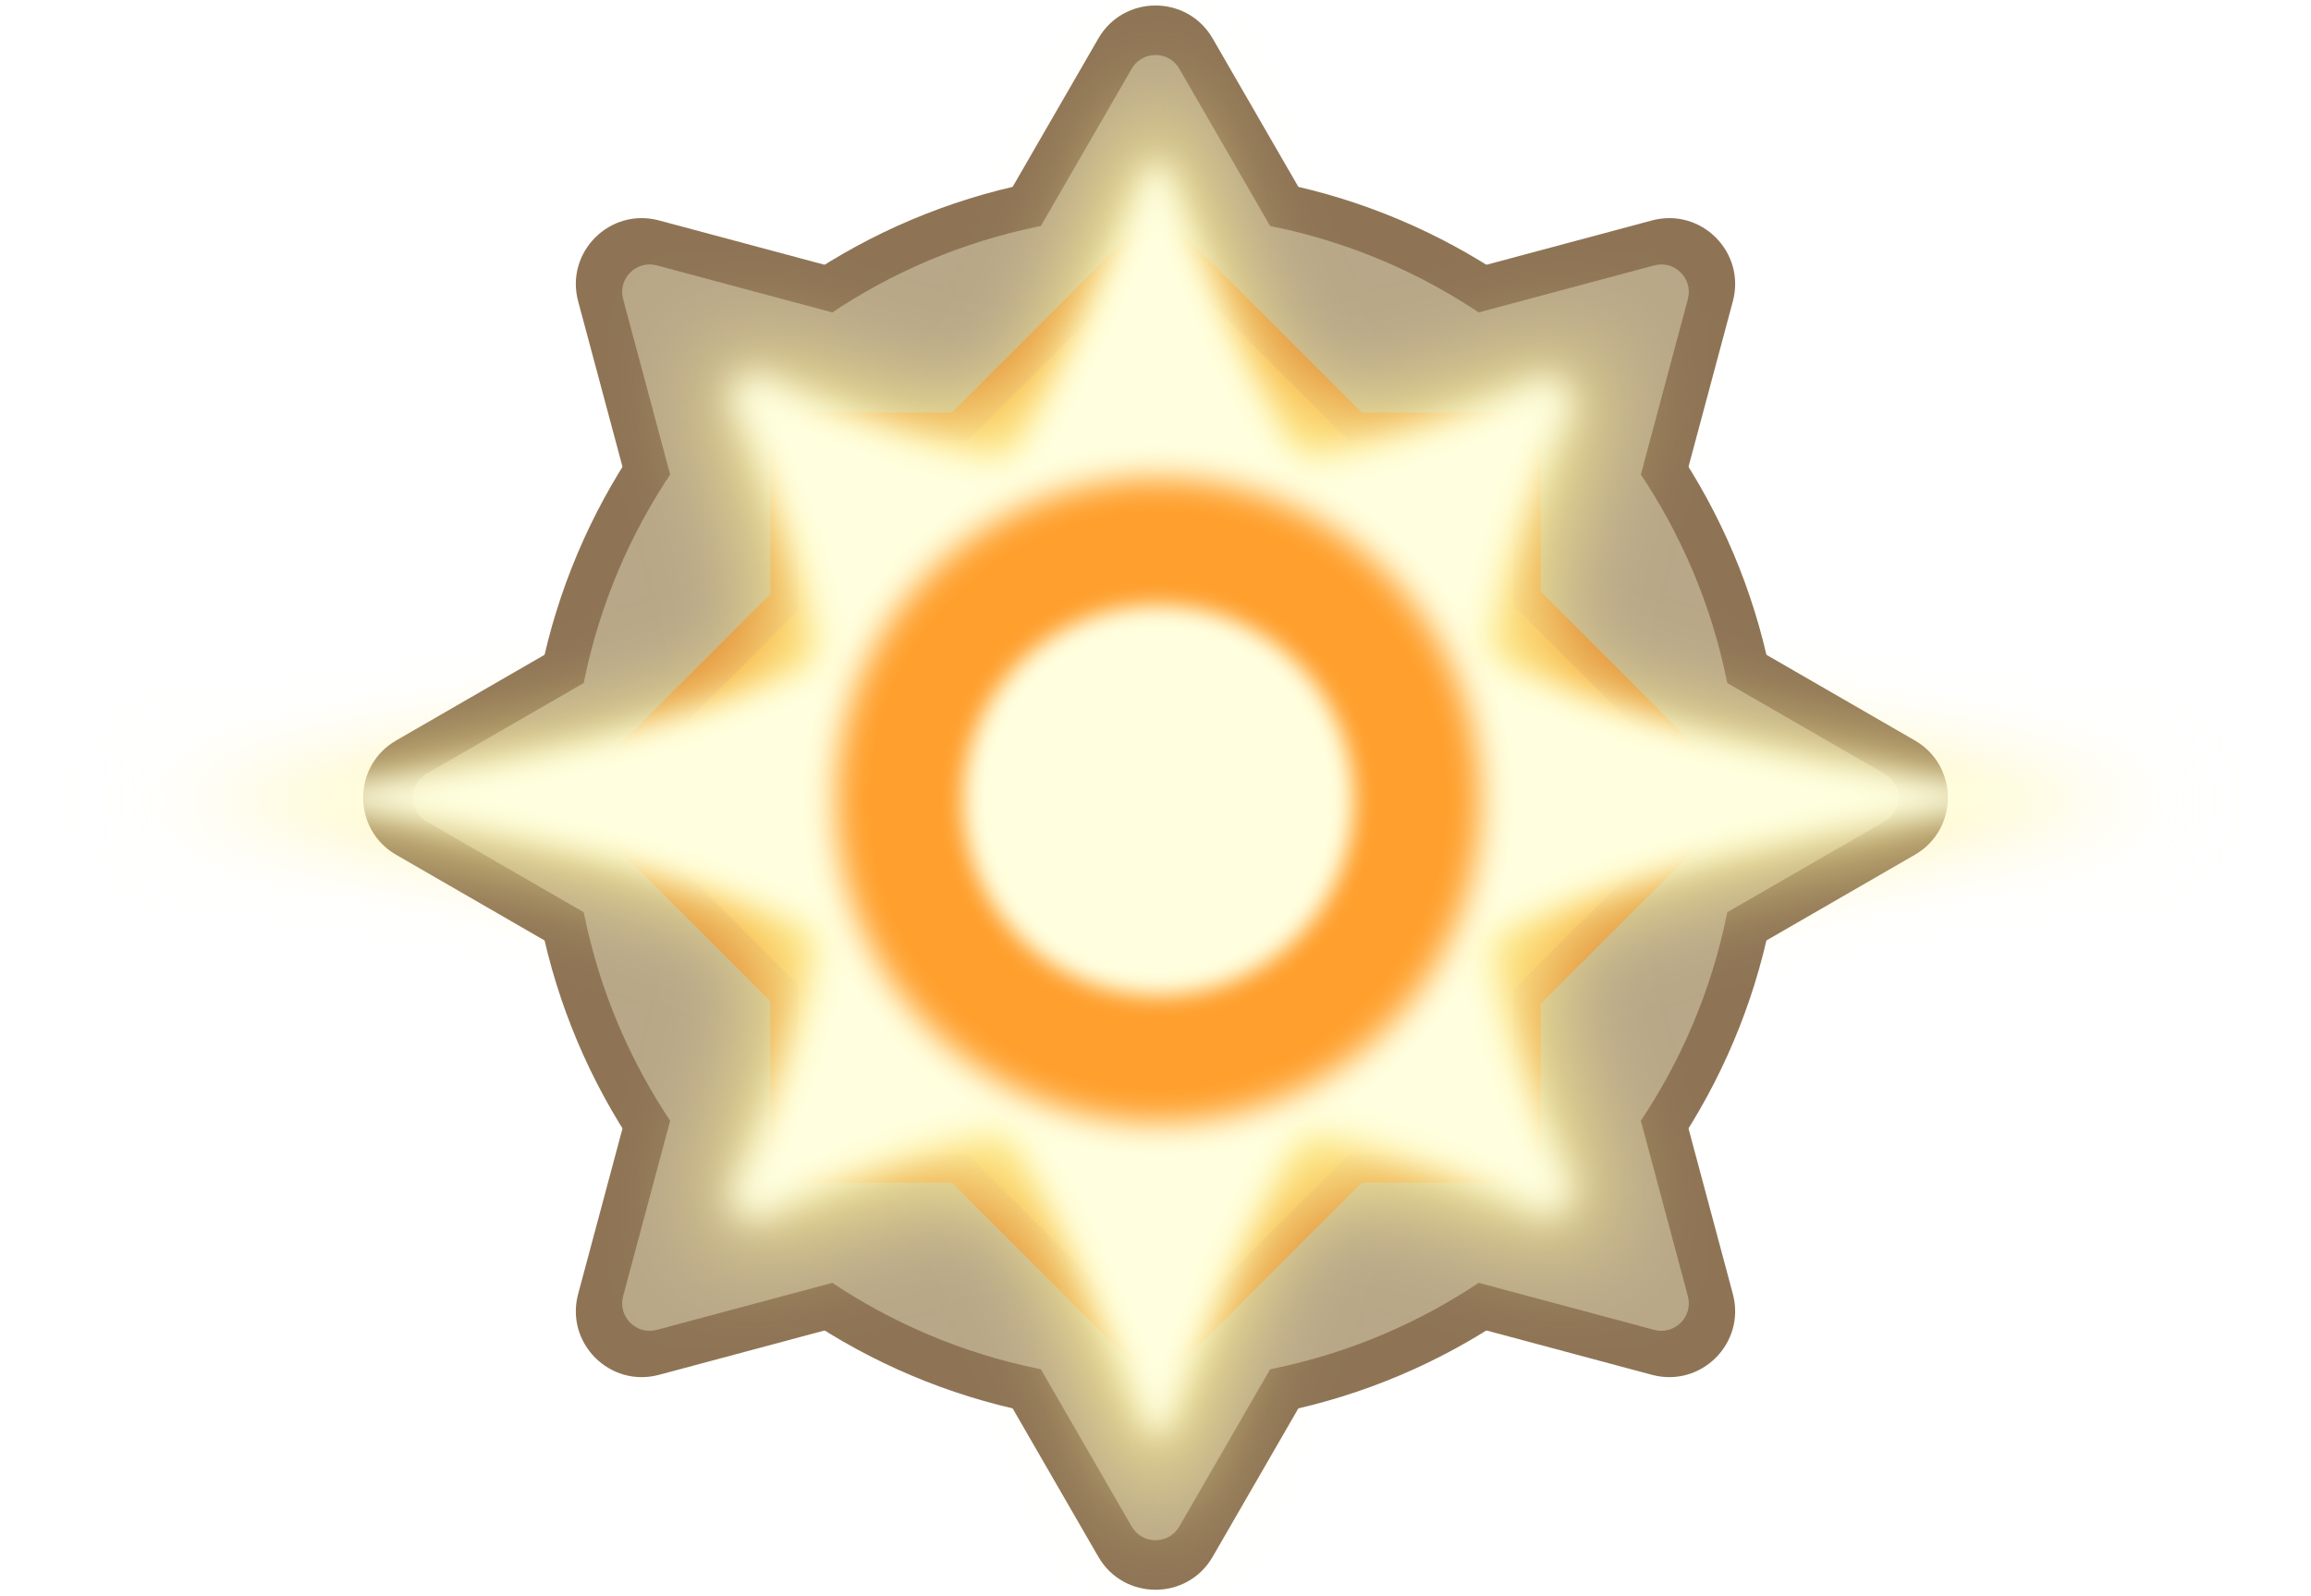
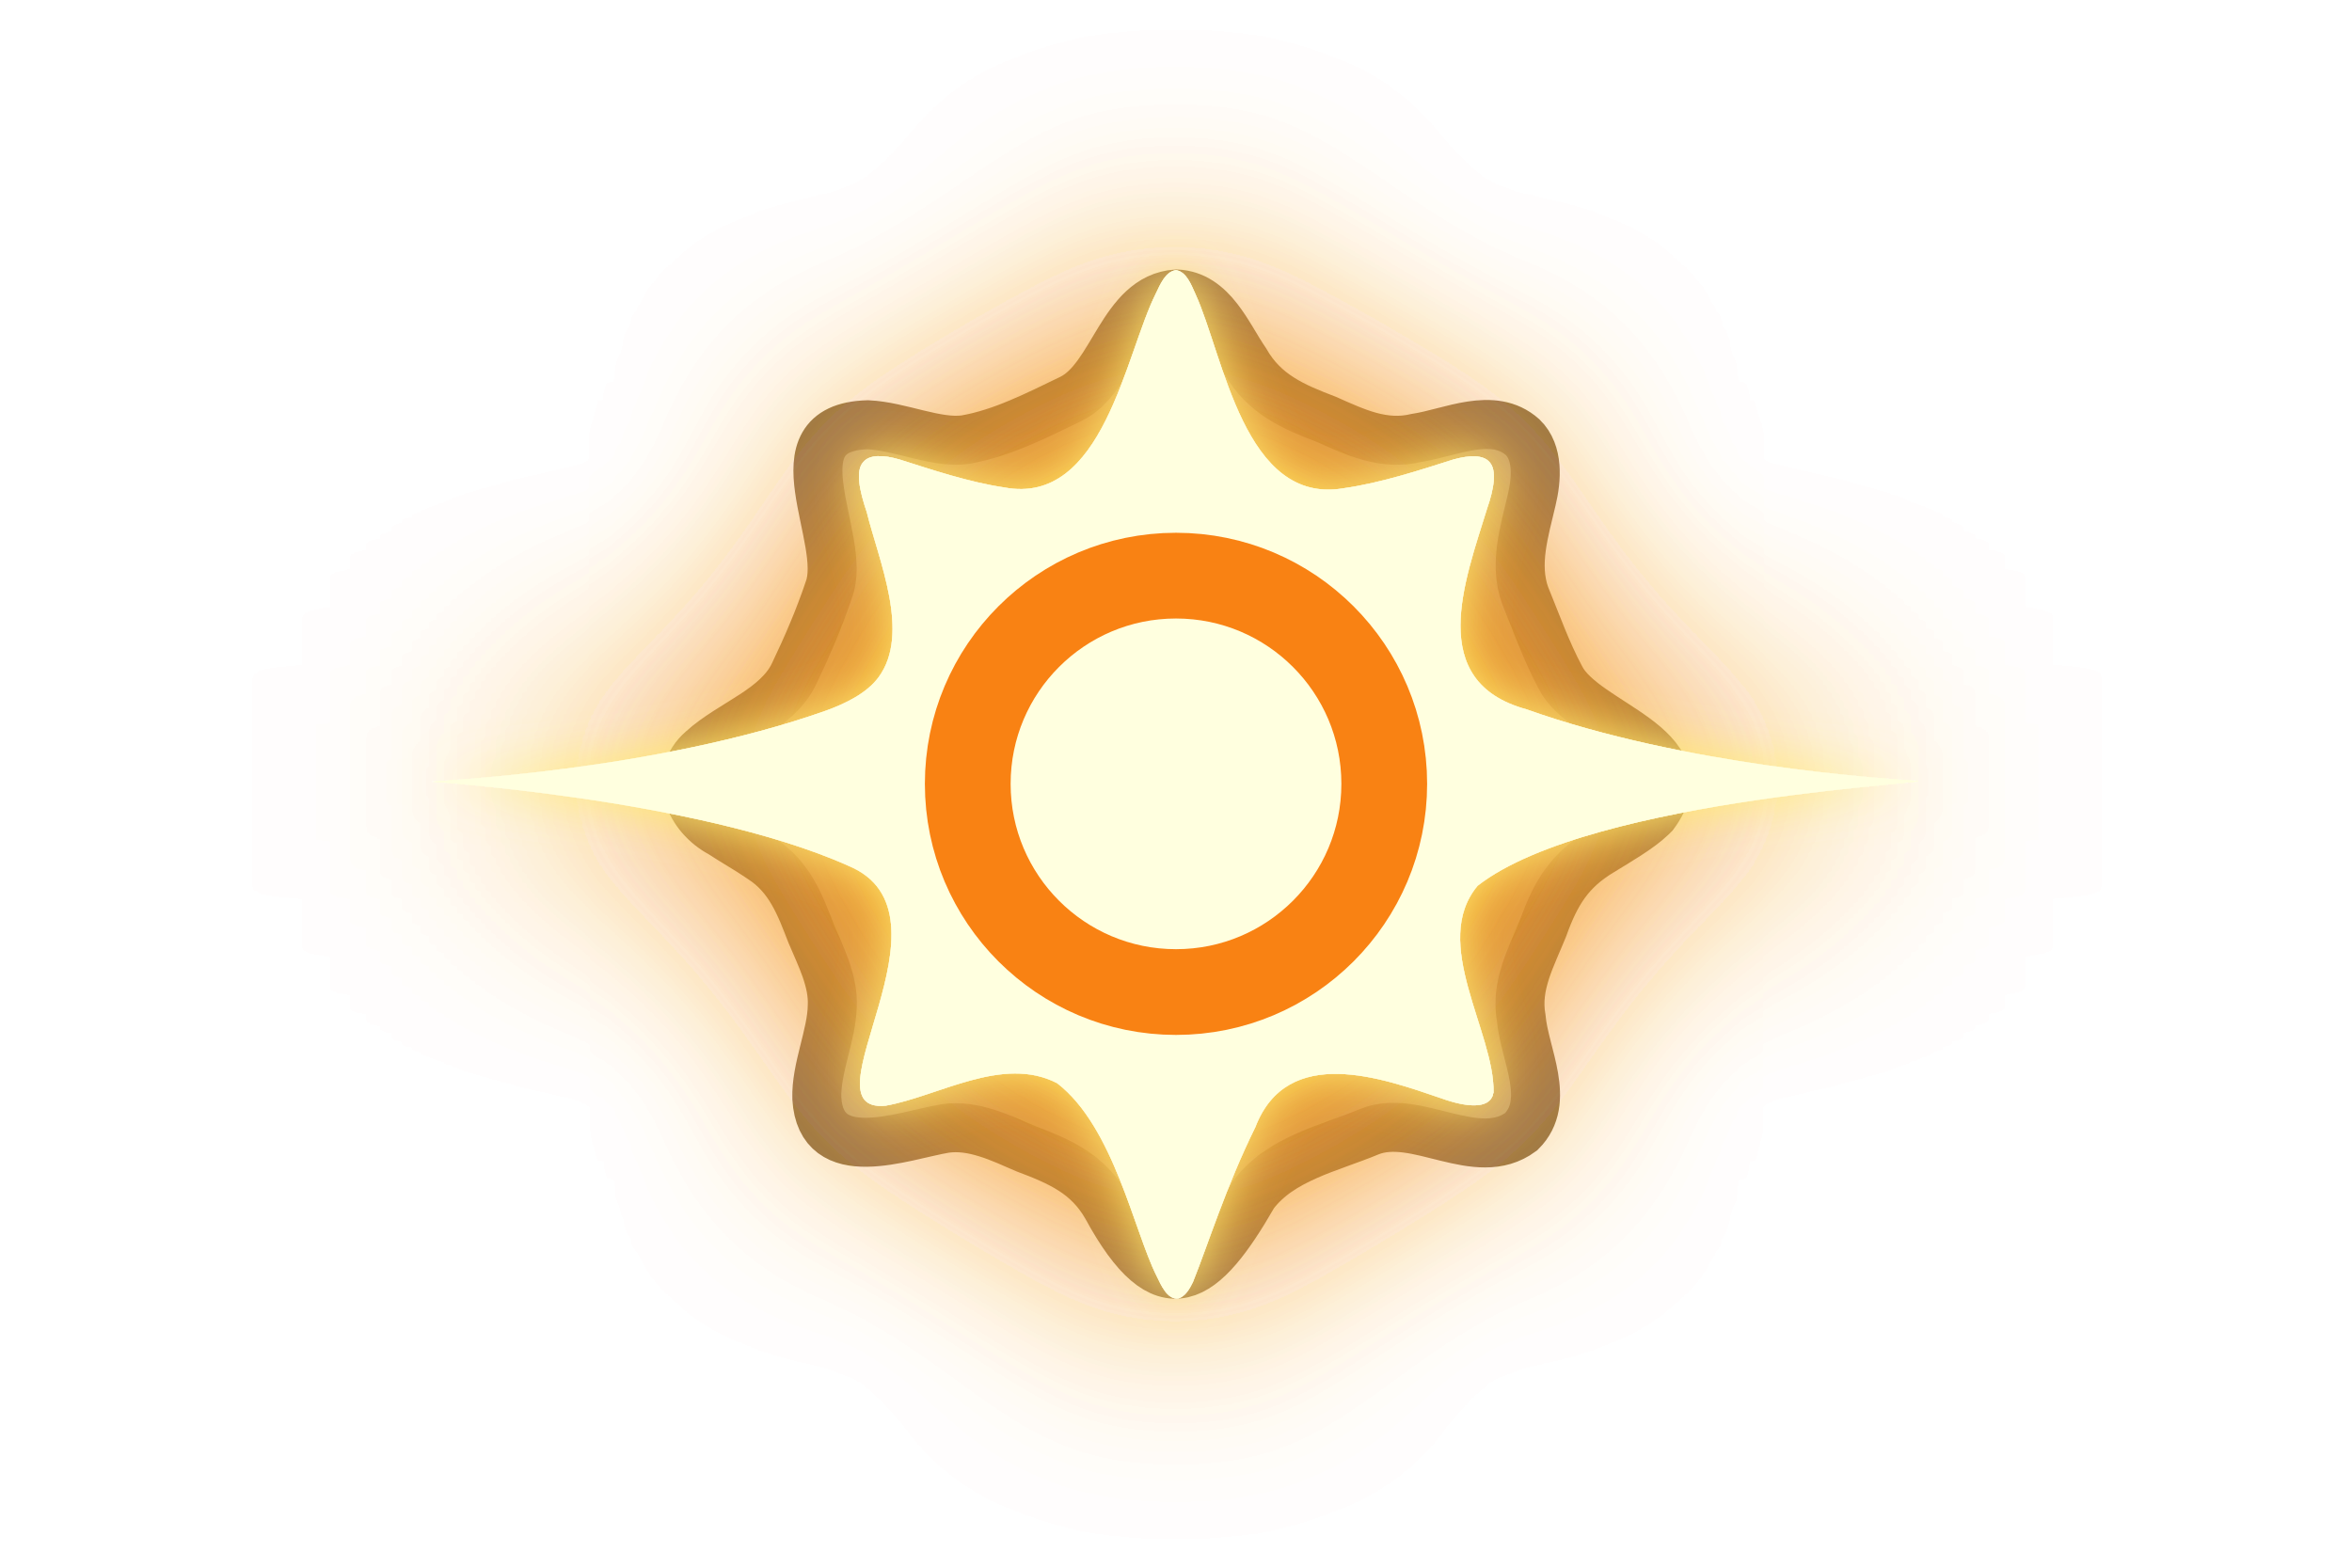
- <svg xmlns="http://www.w3.org/2000/svg" viewBox="0 0 420 290" fill="none">
-   <g>
-     <circle cx="210" cy="145" r="114" fill="#8E7455" />
-     <path d="M199.608 7C204.226 -1 215.774 -1 220.392 7L235.981 34C240.6 42 234.826 52 225.588 52H194.412C185.174 52 179.4 42 184.019 34L199.608 7Z" fill="#8E7455" />
-     <path d="M199.608 283C204.226 291 215.774 291 220.392 283L235.981 256C240.6 248 234.826 238 225.588 238H194.412C185.174 238 179.4 248 184.019 256L199.608 283Z" fill="#8E7455" />
-     <path d="M72 155.392C64 150.774 64 139.226 72 134.608L99 119.019C107 114.4 117 120.174 117 129.412L117 160.588C117 169.826 107 175.6 99 170.981L72 155.392Z" fill="#8E7455" />
-     <path d="M348 155.392C356 150.774 356 139.226 348 134.608L321 119.019C313 114.4 303 120.174 303 129.412L303 160.588C303 169.826 313 175.6 321 170.981L348 155.392Z" fill="#8E7455" />
-     <path d="M300.232 40.071C309.155 37.68 317.32 45.845 314.929 54.768L306.86 84.882C304.469 93.805 293.316 96.794 286.784 90.262L264.738 68.216C258.206 61.684 261.195 50.531 270.118 48.14L300.232 40.071Z" fill="#8E7455" />
-     <path d="M105.071 235.232C102.68 244.155 110.845 252.32 119.768 249.929L149.883 241.86C158.805 239.469 161.794 228.316 155.262 221.784L133.217 199.738C126.685 193.206 115.531 196.195 113.14 205.118L105.071 235.232Z" fill="#8E7455" />
-     <path d="M105.071 54.768C102.68 45.845 110.845 37.68 119.768 40.071L149.883 48.14C158.805 50.531 161.794 61.684 155.262 68.216L133.217 90.262C126.685 96.794 115.531 93.805 113.14 84.882L105.071 54.768Z" fill="#8E7455" />
-     <path d="M300.232 249.929C309.155 252.32 317.32 244.155 314.929 235.232L306.86 205.118C304.469 196.195 293.316 193.206 286.784 199.738L264.738 221.784C258.206 228.316 261.195 239.469 270.118 241.86L300.232 249.929Z" fill="#8E7455" />
-     <circle cx="210.001" cy="145" r="105.962" fill="#B8A788" />
-     <path d="M205.669 12.5C207.594 9.167 212.405 9.167 214.33 12.5L239.478 56.058C241.402 59.391 238.996 63.558 235.147 63.558H184.851C181.002 63.558 178.597 59.391 180.521 56.058L205.669 12.5Z" fill="#B8A788" />
-     <path d="M205.669 277.5C207.594 280.833 212.405 280.833 214.33 277.5L239.478 233.942C241.402 230.609 238.996 226.442 235.147 226.442H184.851C181.002 226.442 178.597 230.609 180.521 233.942L205.669 277.5Z" fill="#B8A788" />
-     <path d="M77.5 149.33C74.167 147.406 74.167 142.594 77.5 140.67L121.058 115.522C124.391 113.597 128.558 116.003 128.558 119.852L128.558 170.148C128.558 173.997 124.391 176.403 121.058 174.478L77.5 149.33Z" fill="#B8A788" />
-     <path d="M342.5 149.33C345.833 147.406 345.833 142.594 342.5 140.67L298.942 115.522C295.609 113.597 291.442 116.003 291.442 119.852L291.442 170.148C291.442 173.997 295.609 176.403 298.942 174.478L342.5 149.33Z" fill="#B8A788" />
-     <path d="M300.63 48.246C304.348 47.25 307.75 50.652 306.754 54.37L293.736 102.952C292.74 106.67 288.092 107.915 285.371 105.194L249.806 69.629C247.084 66.907 248.33 62.26 252.048 61.264L300.63 48.246Z" fill="#B8A788" />
-     <path d="M113.246 235.629C112.25 239.347 115.652 242.749 119.37 241.753L167.952 228.736C171.67 227.739 172.915 223.092 170.194 220.37L134.629 184.806C131.907 182.084 127.26 183.329 126.264 187.047L113.246 235.629Z" fill="#B8A788" />
-     <path d="M113.246 54.37C112.25 50.652 115.652 47.25 119.37 48.246L167.952 61.264C171.67 62.26 172.915 66.908 170.194 69.629L134.629 105.194C131.907 107.916 127.26 106.67 126.264 102.953L113.246 54.37Z" fill="#B8A788" />
-     <path d="M300.63 241.754C304.348 242.75 307.75 239.348 306.754 235.63L293.736 187.047C292.74 183.33 288.092 182.084 285.371 184.806L249.806 220.371C247.084 223.092 248.33 227.74 252.048 228.736L300.63 241.754Z" fill="#B8A788" />
-     <rect x="103" y="145" width="151.674" height="151.674" rx="8" transform="rotate(-45 103 145)" fill="#DF852D" />
-     <rect x="140" y="75" width="140" height="140" rx="8" fill="#DF852D" />
-     <rect x="111" y="145" width="140.714" height="140.714" rx="5" transform="rotate(-45 111 145)" fill="#F39724" />
-     <rect x="145" y="80" width="130" height="130" rx="6" fill="#F39724" />
-     <g filter="url(#filter1_f_235_251)">
-       <path d="M24.5 145.5C24.5 145.5 137.595 140.9 166.524 102.334C188.472 73.073 202.431 35.642 207.889 19.283C208.622 17.085 212.106 17.166 212.754 19.391C217.538 35.806 230.251 73.137 253.855 102.334C285.034 140.9 396.001 145.439 396.001 145.439C396.001 145.439 284.028 151.269 253.855 189.665C230.848 218.942 217.721 256.667 212.782 272.936C212.115 275.134 208.71 275.186 207.985 273.006C202.597 256.803 188.603 219.101 166.524 189.665C137.595 151.099 24.5 145.5 24.5 145.5Z" fill="#FEF095" />
-     </g>
-     <g filter="url(#filter2_f_235_251)">
-       <path d="M129.329 68.878C128.313 66.51 131.513 63.308 133.882 64.323C146.709 69.819 173.034 78.604 210.257 78.604C247.317 78.604 273.801 69.896 286.834 64.395C289.225 63.386 292.467 66.694 291.419 69.067C285.771 81.853 276.91 107.869 276.91 145.257C276.91 182.479 285.692 208.654 291.343 221.643C292.385 224.039 289.035 227.391 286.639 226.35C273.635 220.699 247.432 211.91 210.257 211.91C172.915 211.91 146.87 220.778 134.07 226.426C131.696 227.473 128.391 224.229 129.401 221.839C134.902 208.823 143.604 182.367 143.604 145.257C143.604 107.985 134.825 81.69 129.329 68.878Z" fill="#FEF095" />
-     </g>
-     <g filter="url(#filter3_f_235_251)">
-       <path d="M41 145C41 145 144.891 138.271 170.968 103.506C190.387 77.618 202.806 45.818 207.882 31.266C208.638 29.098 212.092 29.175 212.763 31.37C217.227 45.969 228.592 77.679 249.471 103.506C277.577 138.271 380 145 380 145C380 145 276.67 151.882 249.471 186.495C229.115 212.398 217.4 244.443 212.794 258.93C212.105 261.097 208.721 261.148 207.974 258.999C202.958 244.572 190.506 212.542 170.968 186.495C144.891 151.73 41 145 41 145Z" fill="#FFFFDF" />
-     </g>
-     <g filter="url(#filter4_f_235_251)">
-       <path d="M132.95 73.258C131.635 70.769 135.768 66.635 138.258 67.95C153.086 75.784 179.07 86.588 209.598 86.588C239.314 86.588 264.894 76.351 280.029 68.581C282.568 67.277 287.041 71.858 285.693 74.375C277.823 89.061 267.608 114.015 267.608 144.599C267.608 175.194 277.831 200.321 285.702 215.133C287.043 217.656 282.535 222.22 280.002 220.898C264.864 213.002 239.297 202.608 209.598 202.608C179.095 202.608 153.128 213.573 138.294 221.534C135.81 222.867 131.64 218.746 132.948 216.249C140.782 201.292 151.588 175.128 151.588 144.599C151.588 114.071 140.784 88.087 132.95 73.258Z" fill="#FFFFDF" />
-     </g>
-     <g opacity="0.8" filter="url(#filter5_f_235_251)">
-       <circle cx="210.5" cy="145.5" r="58.5" fill="#FF8700" />
-     </g>
-     <g filter="url(#filter6_f_235_251)">
-       <circle cx="210.5" cy="145.5" r="35.5" fill="#FFFFDF" />
-     </g>
-   </g>
+ <svg xmlns="http://www.w3.org/2000/svg" viewBox="0 0 96 64">
  <defs>
-     <filter id="filter1_f_235_251" x="7.677" y="0.855" width="405.147" height="290.581" filterUnits="userSpaceOnUse" color-interpolation-filters="sRGB">
-       <feFlood flood-opacity="0" result="BackgroundImageFix" />
-       <feBlend mode="normal" in="SourceGraphic" in2="BackgroundImageFix" result="shape" />
-       <feGaussianBlur stdDeviation="8.411" result="effect1_foregroundBlur_235_251" />
+     <filter id="b" x="2" y="-4" width="92" height="73" filterUnits="userSpaceOnUse">
+       <feOffset dx="0" dy="0" />
+       <feGaussianBlur result="c" stdDeviation="5" />
+       <feFlood flood-color="#f49720" flood-opacity="1" />
+       <feComposite in2="c" operator="in" />
+       <feComposite in="SourceGraphic" />
    </filter>
-     <filter id="filter2_f_235_251" x="110.563" y="45.556" width="199.632" height="199.645" filterUnits="userSpaceOnUse" color-interpolation-filters="sRGB">
-       <feFlood flood-opacity="0" result="BackgroundImageFix" />
-       <feBlend mode="normal" in="SourceGraphic" in2="BackgroundImageFix" result="shape" />
-       <feGaussianBlur stdDeviation="9.287" result="effect1_foregroundBlur_235_251" />
+     <filter id="d" x="2" y="-4" width="92" height="73" filterUnits="userSpaceOnUse">
+       <feOffset dx="0" dy="0" />
+       <feGaussianBlur result="e" stdDeviation="5" />
+       <feFlood flood-color="#f49720" flood-opacity="1" />
+       <feComposite in2="e" operator="in" />
+       <feComposite in="SourceGraphic" />
    </filter>
-     <filter id="filter3_f_235_251" x="35.392" y="24.073" width="350.215" height="242.117" filterUnits="userSpaceOnUse" color-interpolation-filters="sRGB">
-       <feFlood flood-opacity="0" result="BackgroundImageFix" />
-       <feBlend mode="normal" in="SourceGraphic" in2="BackgroundImageFix" result="shape" />
-       <feGaussianBlur stdDeviation="2.804" result="effect1_foregroundBlur_235_251" />
-     </filter>
-     <filter id="filter4_f_235_251" x="126.506" y="61.507" width="165.63" height="166.477" filterUnits="userSpaceOnUse" color-interpolation-filters="sRGB">
-       <feFlood flood-opacity="0" result="BackgroundImageFix" />
-       <feBlend mode="normal" in="SourceGraphic" in2="BackgroundImageFix" result="shape" />
-       <feGaussianBlur stdDeviation="3.096" result="effect1_foregroundBlur_235_251" />
-     </filter>
-     <filter id="filter5_f_235_251" x="146.091" y="81.091" width="128.818" height="128.818" filterUnits="userSpaceOnUse" color-interpolation-filters="sRGB">
-       <feFlood flood-opacity="0" result="BackgroundImageFix" />
-       <feBlend mode="normal" in="SourceGraphic" in2="BackgroundImageFix" result="shape" />
-       <feGaussianBlur stdDeviation="2.955" result="effect1_foregroundBlur_235_251" />
-     </filter>
-     <filter id="filter6_f_235_251" x="171.099" y="106.099" width="78.802" height="78.802" filterUnits="userSpaceOnUse" color-interpolation-filters="sRGB">
-       <feFlood flood-opacity="0" result="BackgroundImageFix" />
-       <feBlend mode="normal" in="SourceGraphic" in2="BackgroundImageFix" result="shape" />
-       <feGaussianBlur stdDeviation="1.951" result="effect1_foregroundBlur_235_251" />
+     <filter id="f" x="14" y="8" width="68" height="49" filterUnits="userSpaceOnUse">
+       <feOffset dx="0" dy="0" />
+       <feGaussianBlur result="g" stdDeviation="1" />
+       <feFlood flood-color="#ffec6f" flood-opacity="1" />
+       <feComposite in2="g" operator="in" />
+       <feComposite in="SourceGraphic" />
    </filter>
  </defs>
+   <path d="M67.41,33.35c-.51.49-1.4,1-2.05,1.4-1.3.78-1.86,1.7-2.37,3.12-.48,1.2-1.14,2.34-.9,3.69.13,1.48,1.25,3.4,0,4.64-1.82,1.35-4.27-.78-6.2,0-1.63.68-3.61,1.09-4.72,2.56-2.07,3.6-3.65,4.83-6,.5-.77-1.35-1.93-1.85-3.29-2.36-1.04-.45-2.16-1-3.31-.83-1.72.29-5.06,1.62-5.23-1.23-.04-1.22.61-2.59.63-3.77.05-1.02-.46-2.01-.85-2.93-.46-1.18-.87-2.34-2.06-3.1-.52-.36-1.1-.68-1.63-1.03-1.27-.67-2.01-2.32-.77-3.4,1.2-1.09,3.07-1.65,3.76-3.12.53-1.11,1.02-2.25,1.41-3.41.8-2.08-2.36-6.63,1.59-6.74,1.32.06,2.79.77,3.97.61,1.51-.26,2.94-1,4.31-1.66,1.75-.83,2.09-4.14,4.32-4.29,1.47.07,2.08,1.69,2.81,2.75.77,1.35,1.96,1.86,3.33,2.38,1.17.52,2.31,1.07,3.65.75,1.39-.21,3.13-1.11,4.34-.03.65.63.57,1.72.37,2.55-.3,1.29-.73,2.63-.27,3.91.46,1.12.87,2.29,1.44,3.35.97,1.93,5.89,2.79,3.82,5.59l-.09.09Z" fill="#b8a788" stroke="#8e7455" stroke-miterlimit="10" stroke-width="2" />
+   <path d="M60.94,44.69c-.18.59-1.08.52-2.13.14-2.37-.81-6.26-2.22-7.57,1.18-1.2,2.43-1.93,4.79-2.55,6.33-.14.29-.32.59-.6.67-.45.05-.7-.55-.88-.92-.92-1.82-1.75-6.09-4.06-7.87-2.22-1.15-4.85.54-7.01.92-3.45.31,3.21-7.85-1.52-9.8-6.24-2.79-17.61-3.46-16.98-3.43.15-.03,9.12-.43,16.08-2.9.8-.29,1.66-.71,2.14-1.36,1.32-1.79,0-4.79-.48-6.74-.3-.88-.47-1.7-.14-2.05.25-.3.8-.3,1.48-.1,1.29.41,2.84.93,4.27,1.14,4.04.77,4.94-5.44,6.19-7.92.18-.38.4-.9.82-.95.42.06.62.59.79.97,1.16,2.52,1.99,8.65,6.07,7.93,1.49-.21,3.11-.74,4.46-1.17.68-.19,1.23-.19,1.48.11.3.33.18,1.08-.1,1.88-.91,2.96-2.53,7.08,1.61,8.21,6.41,2.29,14.43,2.82,15.83,2.91,1.85.07-13.13.62-17.83,4.29-1.94,2.33.7,5.98.65,8.44l-.03.09Z" fill="#ffffdf" filter="url(#b)" />
+   <path d="M60.94,44.69c-.18.59-1.08.52-2.13.14-2.37-.81-6.26-2.22-7.57,1.18-1.2,2.43-1.93,4.79-2.55,6.33-.14.29-.32.59-.6.67-.45.05-.7-.55-.88-.92-.92-1.82-1.75-6.09-4.06-7.87-2.22-1.15-4.85.54-7.01.92-3.45.31,3.21-7.85-1.52-9.8-6.24-2.79-17.61-3.46-16.98-3.43.15-.03,9.12-.43,16.08-2.9.8-.29,1.66-.71,2.14-1.36,1.32-1.79,0-4.79-.48-6.74-.3-.88-.47-1.7-.14-2.05.25-.3.8-.3,1.48-.1,1.29.41,2.84.93,4.27,1.14,4.04.77,4.94-5.44,6.19-7.92.18-.38.4-.9.82-.95.42.06.62.59.79.97,1.16,2.52,1.99,8.65,6.07,7.93,1.49-.21,3.11-.74,4.46-1.17.68-.19,1.23-.19,1.48.11.3.33.18,1.08-.1,1.88-.91,2.96-2.53,7.08,1.61,8.21,6.41,2.29,14.43,2.82,15.83,2.91,1.85.07-13.13.62-17.83,4.29-1.94,2.33.7,5.98.65,8.44l-.03.09Z" fill="#ffffdf" filter="url(#d)" />
+   <path d="M60.94,44.69c-.18.59-1.08.52-2.13.14-2.37-.81-6.26-2.22-7.57,1.18-1.2,2.43-1.93,4.79-2.55,6.33-.14.29-.32.59-.6.67-.45.05-.7-.55-.88-.92-.92-1.82-1.75-6.09-4.06-7.87-2.22-1.15-4.85.54-7.01.92-3.45.31,3.21-7.85-1.52-9.8-6.24-2.79-17.61-3.46-16.98-3.43.15-.03,9.12-.43,16.08-2.9.8-.29,1.66-.71,2.14-1.36,1.32-1.79,0-4.79-.48-6.74-.3-.88-.47-1.7-.14-2.05.25-.3.8-.3,1.48-.1,1.29.41,2.84.93,4.27,1.14,4.04.77,4.94-5.44,6.19-7.92.18-.38.4-.9.82-.95.42.06.62.59.79.97,1.16,2.52,1.99,8.65,6.07,7.93,1.49-.21,3.11-.74,4.46-1.17.68-.19,1.23-.19,1.48.11.3.33.18,1.08-.1,1.88-.91,2.96-2.53,7.08,1.61,8.21,6.41,2.29,14.43,2.82,15.83,2.91,1.85.07-13.13.62-17.83,4.29-1.94,2.33.7,5.98.65,8.44l-.03.09Z" fill="#ffffdf" filter="url(#f)" />
+   <circle cx="48" cy="32" r="8.5" fill="#ffffdf" stroke="#f98213" stroke-miterlimit="10" stroke-width="3.5" />
</svg>
